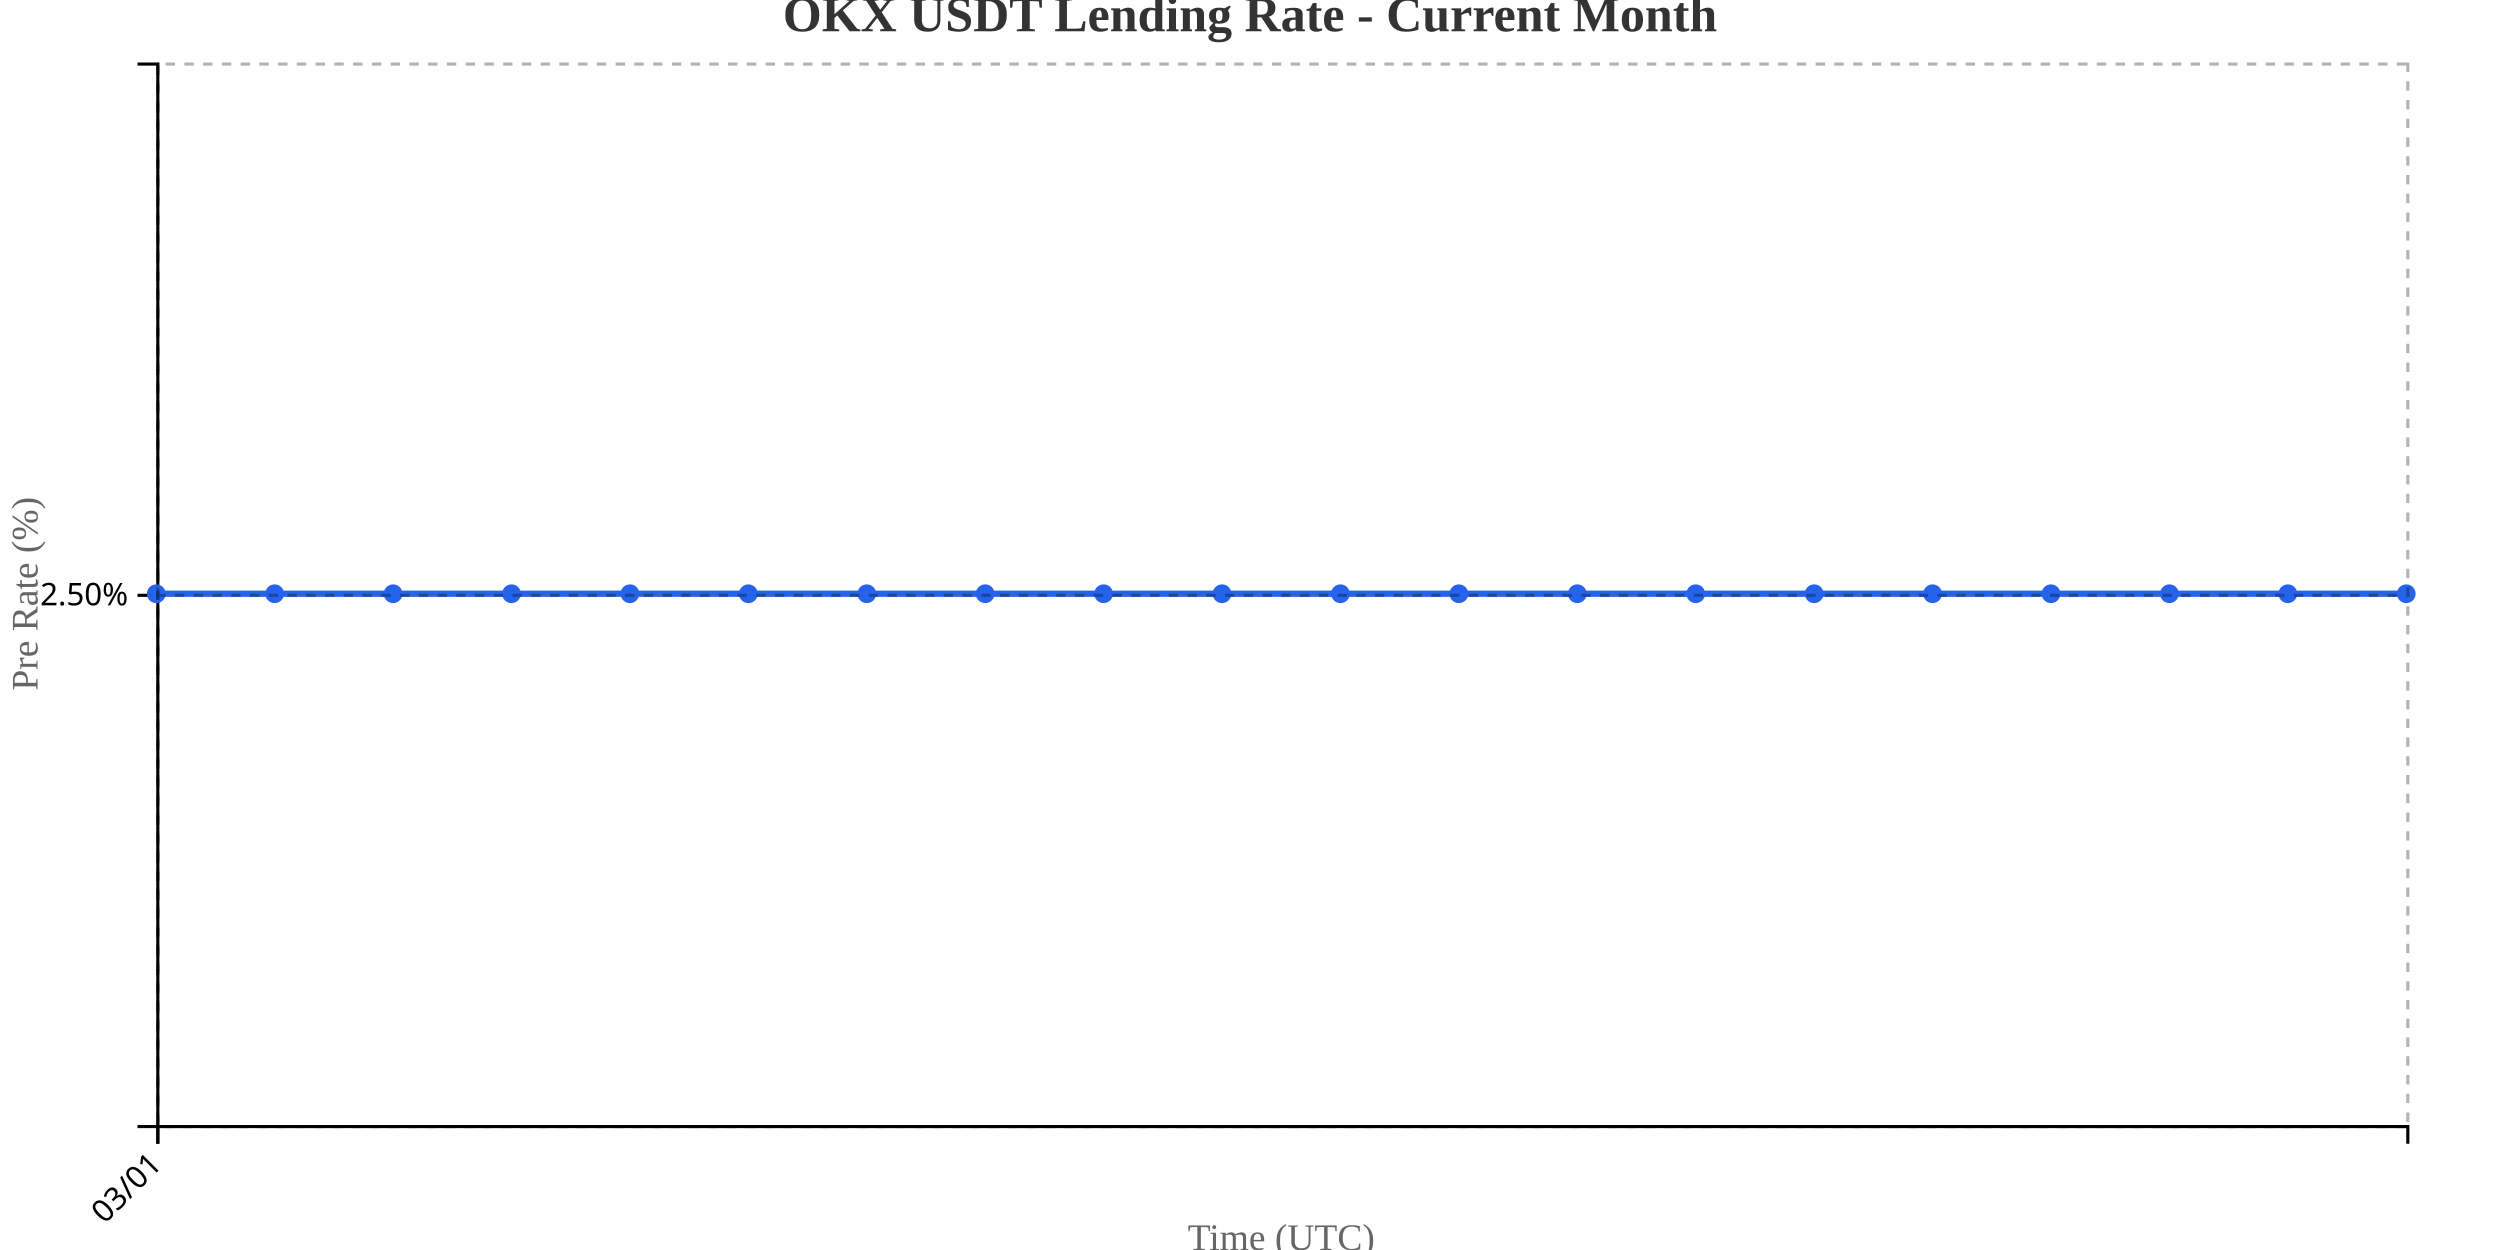
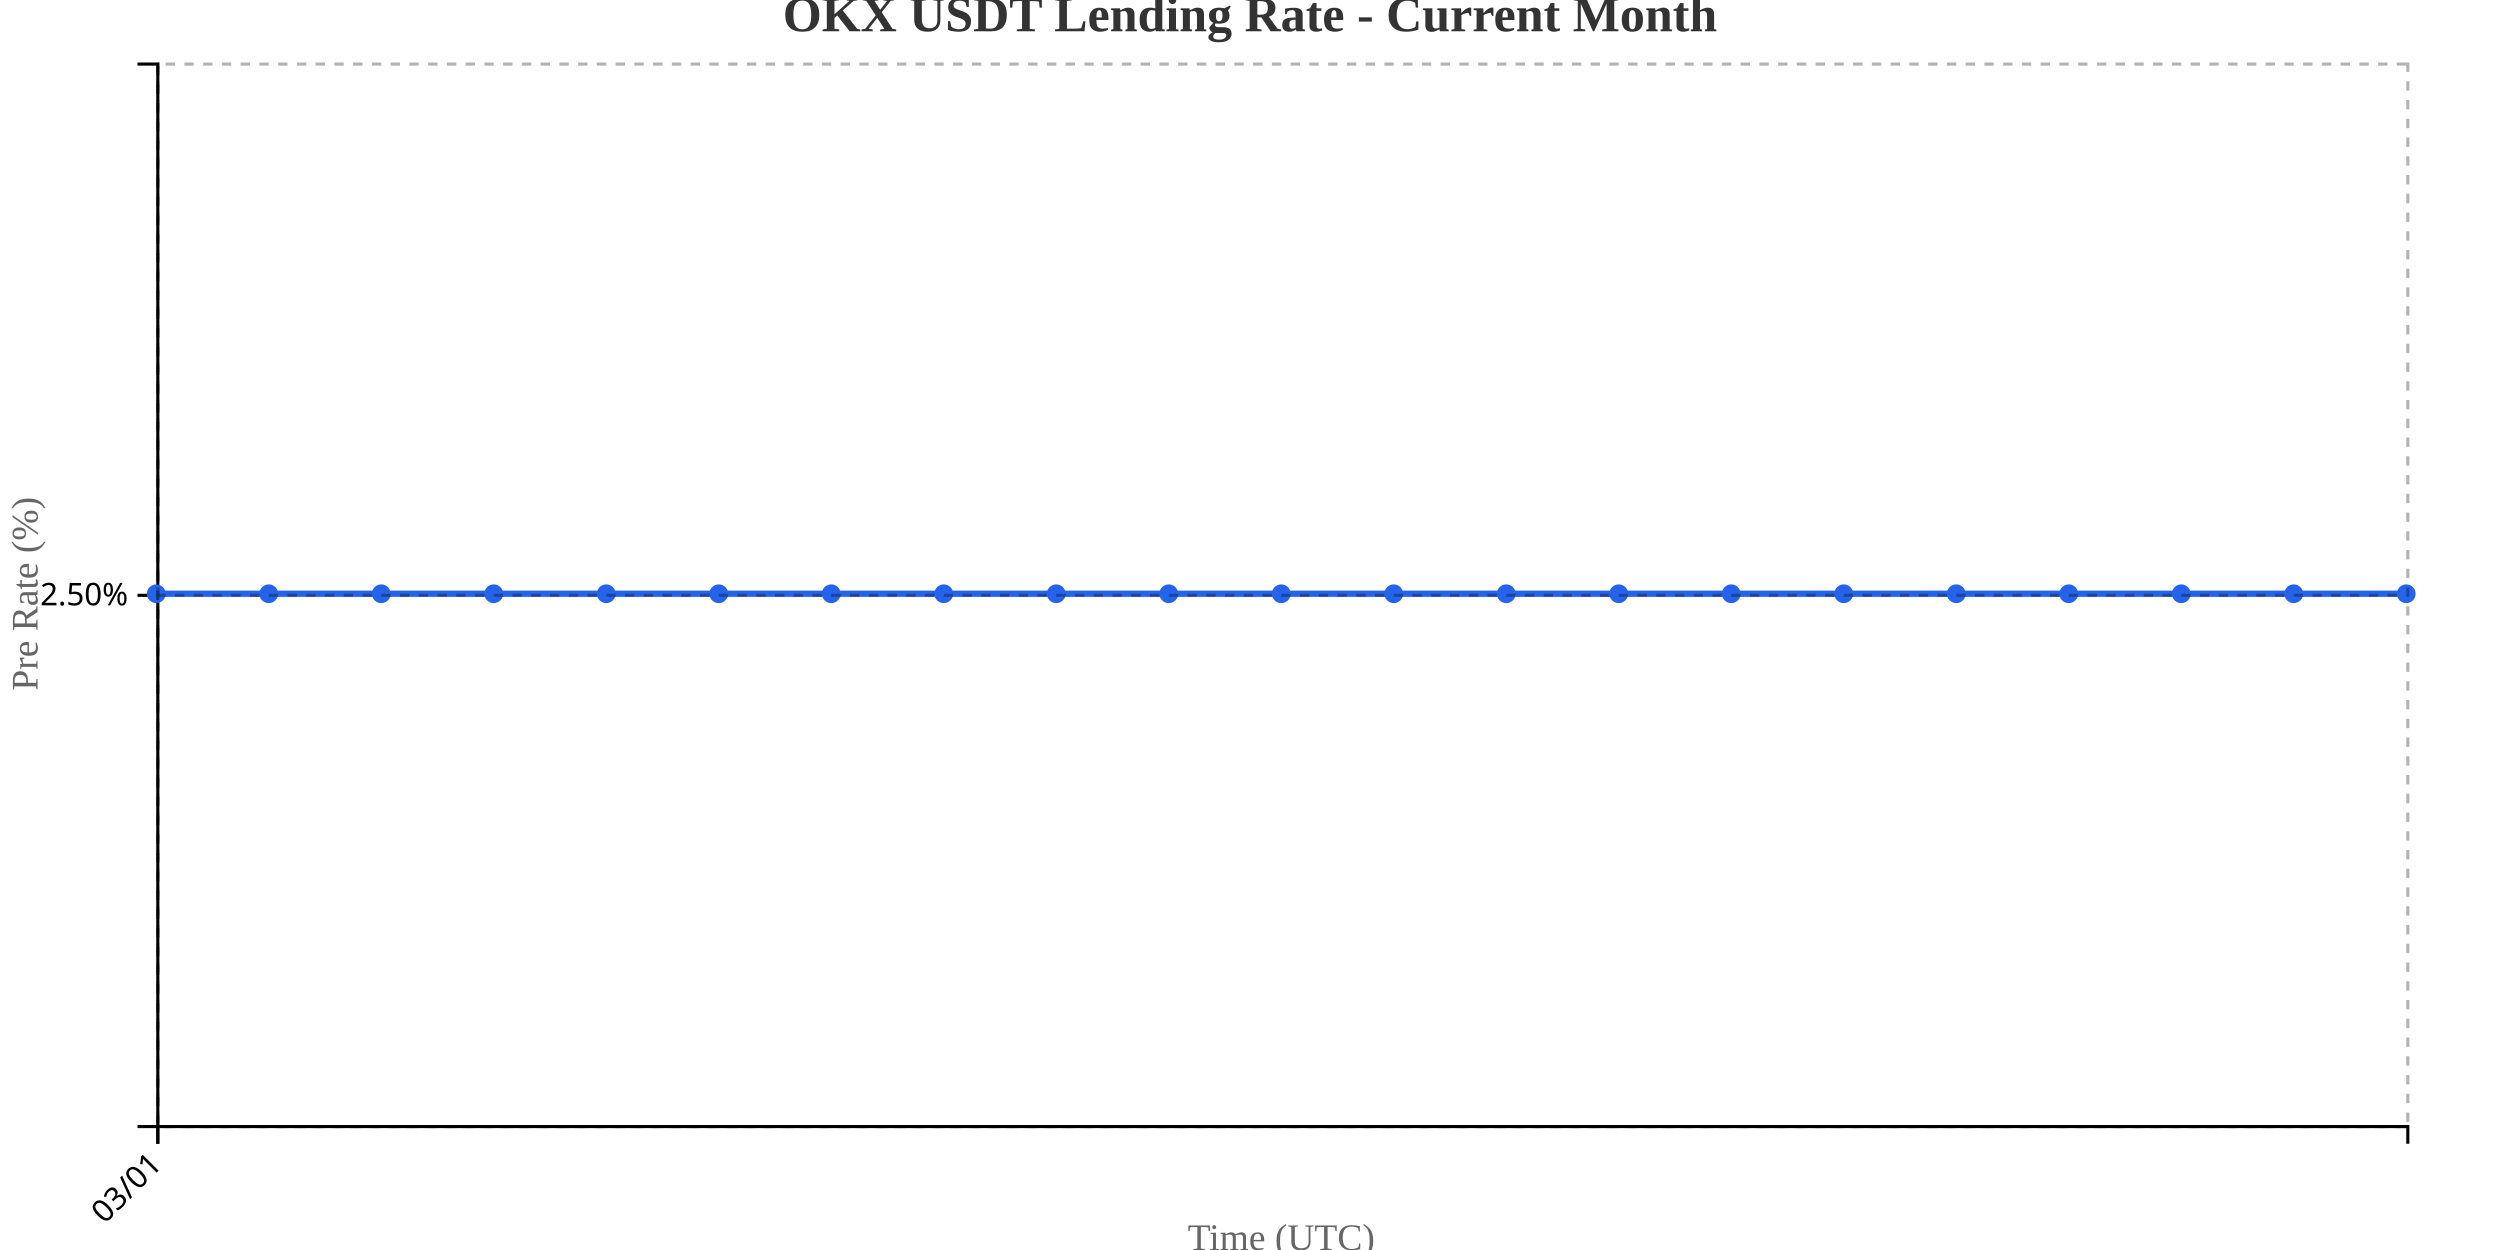
<svg xmlns="http://www.w3.org/2000/svg" width="800" height="400">
  <g transform="translate(50,20)">
    <g transform="translate(0,340)" fill="none" font-size="10" font-family="sans-serif" text-anchor="middle">
      <path class="domain" stroke="currentColor" d="M0.5,6V0.5H720.5V6" />
      <g class="tick" opacity="1" transform="translate(0.5,0)">
        <line stroke="currentColor" y2="6" />
        <text fill="currentColor" y="9" dy=".15em" style="text-anchor: end;" dx="-.8em" transform="rotate(-45)">03/01</text>
      </g>
    </g>
    <g fill="none" font-size="10" font-family="sans-serif" text-anchor="end">
      <path class="domain" stroke="currentColor" d="M-6,340.5H0.5V0.5H-6" />
      <g class="tick" opacity="1" transform="translate(0,170.5)">
        <line stroke="currentColor" x2="-6" />
        <text fill="currentColor" x="-9" dy="0.32em">2.50%</text>
      </g>
    </g>
    <text transform="rotate(-90)" y="-50" x="-170" dy="1em" style="text-anchor: middle; font-size: 12px; fill: #666;">Pre Rate (%)</text>
    <text transform="translate(360, 380)" style="text-anchor: middle; font-size: 12px; fill: #666;">Time (UTC)</text>
-     <path fill="none" stroke="#2563eb" stroke-width="2" d="M0,170C12.632,170,25.263,170,37.895,170C50.526,170,63.158,170,75.789,170C88.421,170,101.053,170,113.684,170C126.316,170,138.947,170,151.579,170C164.211,170,176.842,170,189.474,170C202.105,170,214.737,170,227.368,170C240,170,252.632,170,265.263,170C277.895,170,290.526,170,303.158,170C315.789,170,328.421,170,341.053,170C353.684,170,366.316,170,378.947,170C391.579,170,404.211,170,416.842,170C429.474,170,442.105,170,454.737,170C467.368,170,480,170,492.632,170C505.263,170,517.895,170,530.526,170C543.158,170,555.789,170,568.421,170C581.053,170,593.684,170,606.316,170C618.947,170,631.579,170,644.211,170C656.842,170,669.474,170,682.105,170C694.737,170,707.368,170,720,170" />
+     <path fill="none" stroke="#2563eb" stroke-width="2" d="M0,170C12,170,24,170,36,170C48,170,60,170,72,170C84,170,96,170,108,170C120,170,132,170,144,170C156,170,168,170,180,170C192,170,204,170,216,170C228,170,240,170,252,170C264,170,276,170,288,170C300,170,312,170,324,170C336,170,348,170,360,170C372,170,384,170,396,170C408,170,420,170,432,170C444,170,456,170,468,170C480,170,492,170,504,170C516,170,528,170,540,170C552,170,564,170,576,170C588,170,600,170,612,170C624,170,636,170,648,170C660,170,672,170,684,170C696,170,708,170,720,170" />
    <circle class="dot" cx="0" cy="170" r="3" fill="#2563eb" />
-     <circle class="dot" cx="37.895" cy="170" r="3" fill="#2563eb" />
-     <circle class="dot" cx="75.789" cy="170" r="3" fill="#2563eb" />
-     <circle class="dot" cx="113.684" cy="170" r="3" fill="#2563eb" />
-     <circle class="dot" cx="151.579" cy="170" r="3" fill="#2563eb" />
-     <circle class="dot" cx="189.474" cy="170" r="3" fill="#2563eb" />
-     <circle class="dot" cx="227.368" cy="170" r="3" fill="#2563eb" />
-     <circle class="dot" cx="265.263" cy="170" r="3" fill="#2563eb" />
-     <circle class="dot" cx="303.158" cy="170" r="3" fill="#2563eb" />
-     <circle class="dot" cx="341.053" cy="170" r="3" fill="#2563eb" />
-     <circle class="dot" cx="378.947" cy="170" r="3" fill="#2563eb" />
-     <circle class="dot" cx="416.842" cy="170" r="3" fill="#2563eb" />
-     <circle class="dot" cx="454.737" cy="170" r="3" fill="#2563eb" />
-     <circle class="dot" cx="492.632" cy="170" r="3" fill="#2563eb" />
-     <circle class="dot" cx="530.526" cy="170" r="3" fill="#2563eb" />
-     <circle class="dot" cx="568.421" cy="170" r="3" fill="#2563eb" />
-     <circle class="dot" cx="606.316" cy="170" r="3" fill="#2563eb" />
-     <circle class="dot" cx="644.211" cy="170" r="3" fill="#2563eb" />
-     <circle class="dot" cx="682.105" cy="170" r="3" fill="#2563eb" />
+     <circle class="dot" cx="36" cy="170" r="3" fill="#2563eb" />
+     <circle class="dot" cx="72" cy="170" r="3" fill="#2563eb" />
+     <circle class="dot" cx="108" cy="170" r="3" fill="#2563eb" />
+     <circle class="dot" cx="144" cy="170" r="3" fill="#2563eb" />
+     <circle class="dot" cx="180" cy="170" r="3" fill="#2563eb" />
+     <circle class="dot" cx="216" cy="170" r="3" fill="#2563eb" />
+     <circle class="dot" cx="252" cy="170" r="3" fill="#2563eb" />
+     <circle class="dot" cx="288" cy="170" r="3" fill="#2563eb" />
+     <circle class="dot" cx="324" cy="170" r="3" fill="#2563eb" />
+     <circle class="dot" cx="360" cy="170" r="3" fill="#2563eb" />
+     <circle class="dot" cx="396" cy="170" r="3" fill="#2563eb" />
+     <circle class="dot" cx="432" cy="170" r="3" fill="#2563eb" />
+     <circle class="dot" cx="468" cy="170" r="3" fill="#2563eb" />
+     <circle class="dot" cx="504" cy="170" r="3" fill="#2563eb" />
+     <circle class="dot" cx="540" cy="170" r="3" fill="#2563eb" />
+     <circle class="dot" cx="576" cy="170" r="3" fill="#2563eb" />
+     <circle class="dot" cx="612" cy="170" r="3" fill="#2563eb" />
+     <circle class="dot" cx="648" cy="170" r="3" fill="#2563eb" />
+     <circle class="dot" cx="684" cy="170" r="3" fill="#2563eb" />
    <circle class="dot" cx="720" cy="170" r="3" fill="#2563eb" />
    <g class="grid" transform="translate(0,340)" fill="none" font-size="10" font-family="sans-serif" text-anchor="middle" style="stroke-dasharray: 3,3; opacity: 0.3;">
      <path class="domain" stroke="currentColor" d="M0.5,-340V0.5H720.5V-340" />
      <g class="tick" opacity="1" transform="translate(0.5,0)">
        <line stroke="currentColor" y2="-340" />
        <text fill="currentColor" y="3" dy="0.71em" />
      </g>
    </g>
    <g class="grid" fill="none" font-size="10" font-family="sans-serif" text-anchor="end" style="stroke-dasharray: 3,3; opacity: 0.3;">
      <path class="domain" stroke="currentColor" d="M720,340.5H0.5V0.5H720" />
      <g class="tick" opacity="1" transform="translate(0,170.5)">
        <line stroke="currentColor" x2="720" />
        <text fill="currentColor" x="-3" dy="0.32em" />
      </g>
    </g>
  </g>
  <text x="400" y="10" text-anchor="middle" style="font-size: 16px; font-weight: bold; fill: #333;">OKX USDT Lending Rate - Current Month</text>
</svg>
